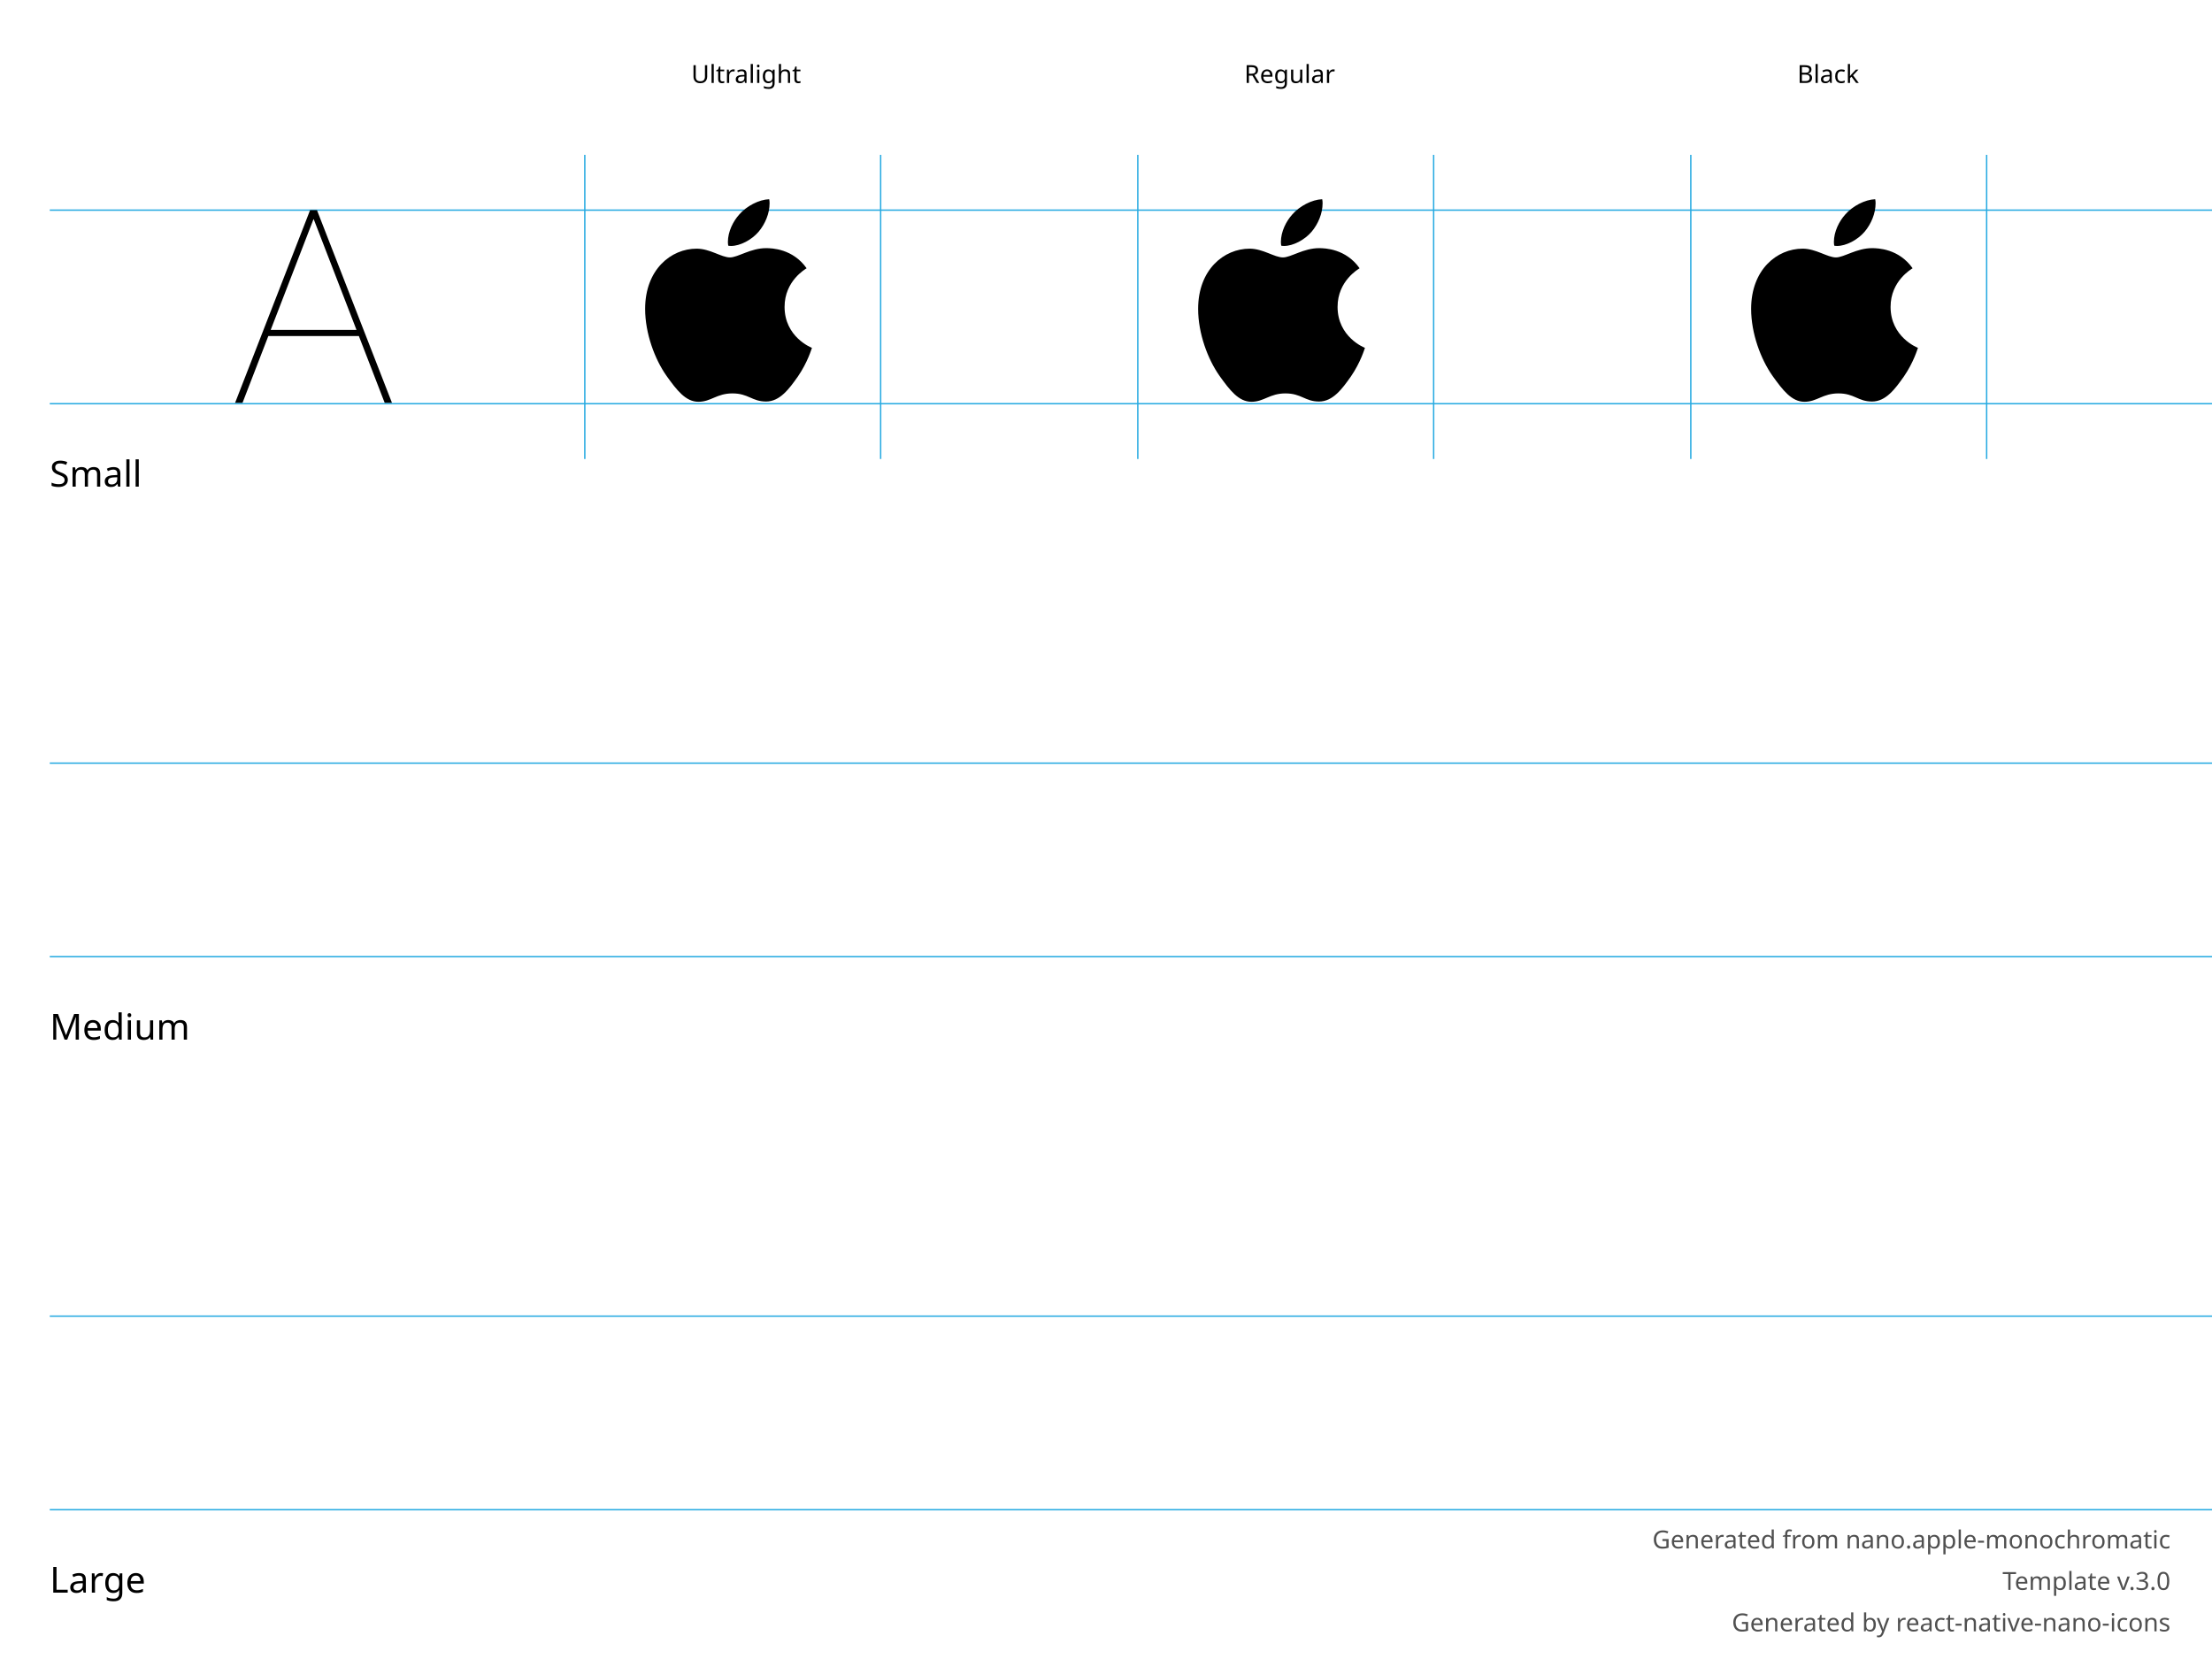
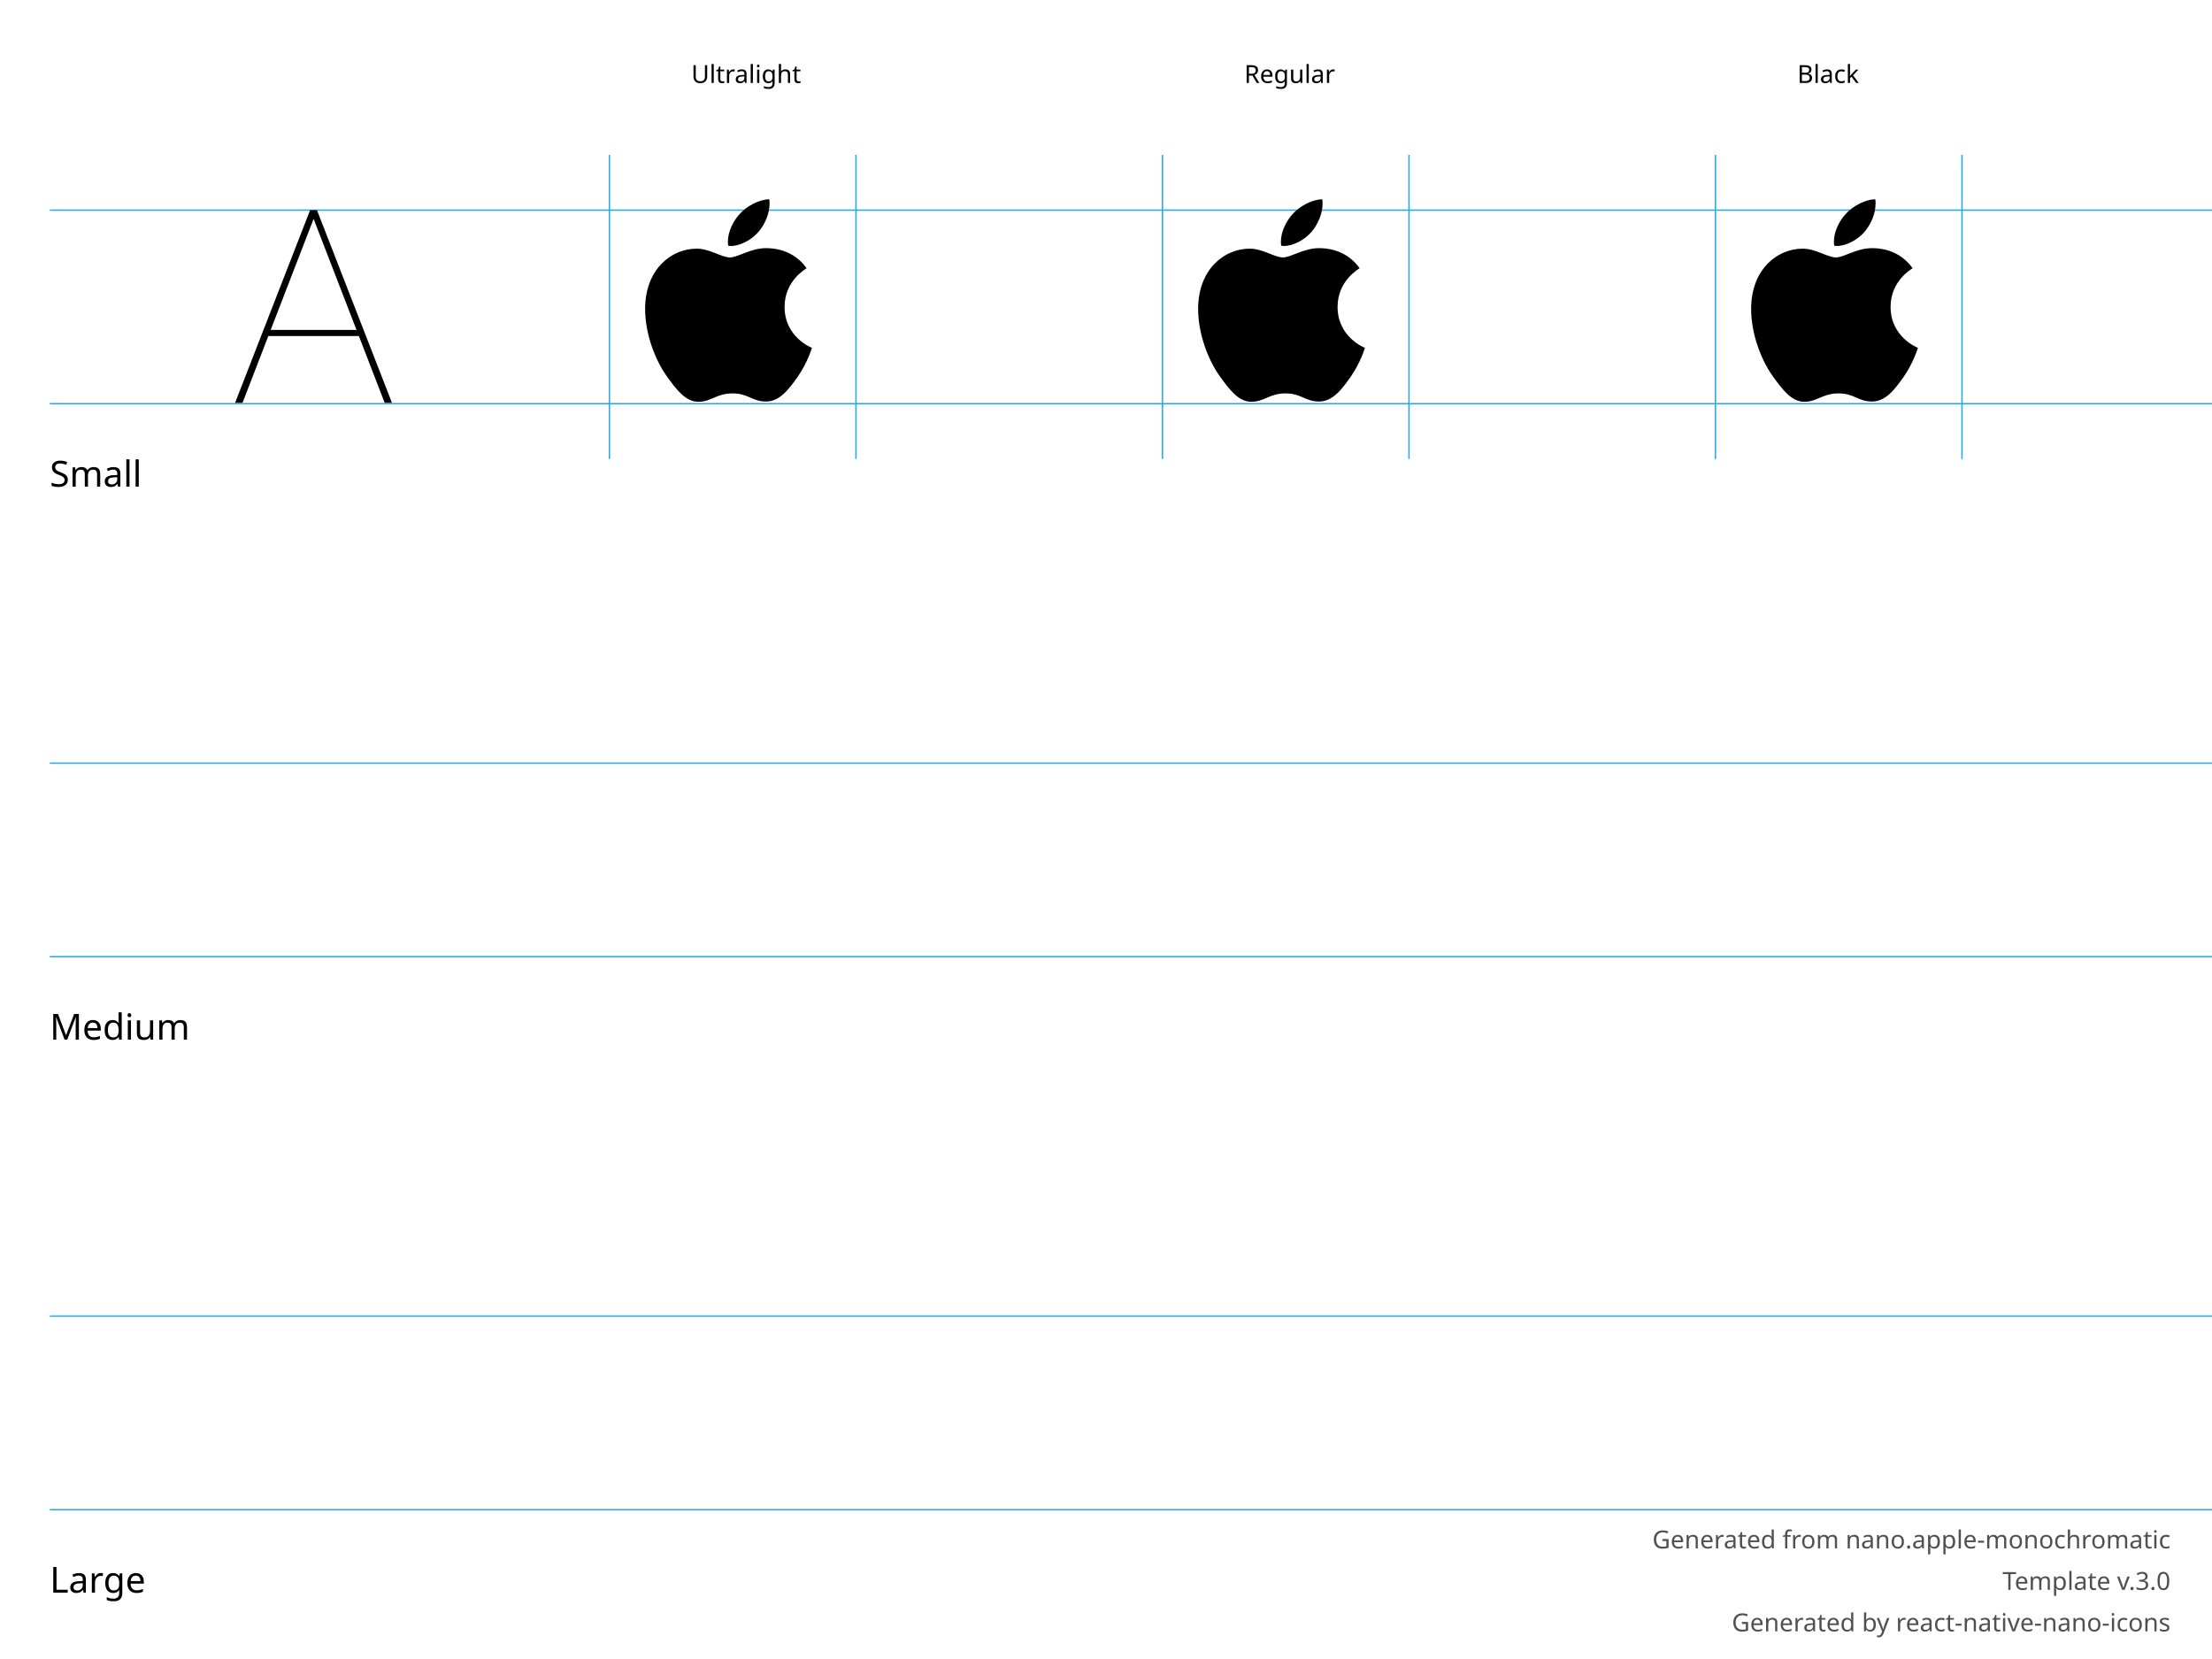
<svg xmlns="http://www.w3.org/2000/svg" width="800" height="600" version="1.1">
  <style>
    .monochrome-0 {fill:#000000}
    .multicolor-0:custom {fill:#000000}
  </style>
  <g id="Notes" font-family="'LucidaGrande', 'Lucida Grande', sans-serif" font-weight="500" font-size="13px">
    <rect x="0" y="0" width="800" height="600" fill="white" />
    <g font-weight="500" font-size="13px">
      <text x="18px" y="176px">Small</text>
      <text x="18px" y="376px">Medium</text>
      <text x="18px" y="576px">Large</text>
    </g>
    <g font-weight="300" font-size="9px">
      <text x="250px" y="30px">Ultralight</text>
      <text x="450px" y="30px">Regular</text>
      <text x="650px" y="30px">Black</text>
      <text id="descriptive-name" fill="#505050" x="785.0" y="560.0" text-anchor="end">Generated from nano.apple-monochromatic</text>
      <text id="template-version" fill="#505050" x="785.0" y="575.0" text-anchor="end">Template v.3.0</text>
      <text fill="#505050" x="785.0" y="590.0" text-anchor="end">Generated by react-native-nano-icons</text>
    </g>
  </g>
  <g id="Guides" stroke="rgb(39,170,225)" stroke-width="0.5px">
    <path id="Capline-S" d="M18,76 l800,0" />
    <path id="H-reference" d="M85,145.755 L87.685,145.755 L113.369,79.287 L114.052,79.287 L114.052,76 L112.148,76 L85,145.755 Z M95.693,121.536 L130.996,121.536 L130.263,119.313 L96.474,119.313 L95.693,121.536 Z M139.15,145.755 L141.787,145.755 L114.638,76 L113.466,76 L113.466,79.287 L139.15,145.755 Z" stroke="none" />
    <path id="Baseline-S" d="M18,146 l800,0" />
-     <path id="left-margin-Ultralight-S" d="M211.5,56 l0,110" />
-     <path id="right-margin-Ultralight-S" d="M318.5,56 l0,110" />
-     <path id="left-margin-Regular-S" d="M411.5,56 l0,110" />
-     <path id="right-margin-Regular-S" d="M518.5,56 l0,110" />
-     <path id="left-margin-Black-S" d="M611.5,56 l0,110" />
-     <path id="right-margin-Black-S" d="M718.5,56 l0,110" />
+     <path id="left-margin-Ultralight-S" d="M220.417,56 l0,110" />
+     <path id="right-margin-Ultralight-S" d="M309.583,56 l0,110" />
+     <path id="left-margin-Regular-S" d="M420.417,56 l0,110" />
+     <path id="right-margin-Regular-S" d="M509.583,56 l0,110" />
+     <path id="left-margin-Black-S" d="M620.417,56 l0,110" />
+     <path id="right-margin-Black-S" d="M709.583,56 l0,110" />
    <path id="Capline-M" d="M18,276 l800,0" />
    <path id="Baseline-M" d="M18,346 l800,0" />
    <path id="Capline-L" d="M18,476 l800,0" />
    <path id="Baseline-L" d="M18,546 l800,0" />
  </g>
  <g id="Symbols">
    <g id="Ultralight-S" transform="matrix(0.101,0,0,0.101,211.5,59.121)">
      <path class="monochrome-0 multicolor-0:custom" d="M523.571,295.385 C556.704,295.385 598.24,273.252 622.973,243.74 C645.373,216.995 661.706,179.645 661.706,142.295 C661.706,137.223 661.239,132.151 660.304,128.001 C623.44,129.384 579.104,152.44 552.506,183.335 C531.504,206.852 512.372,243.741 512.372,281.553 C512.372,287.086 513.306,292.62 513.774,294.464 C516.107,294.925 519.841,295.386 523.572,295.386 Z M406.906,853.334 C452.173,853.334 472.24,823.36 528.704,823.36 C586.106,823.36 598.704,852.41 649.104,852.41 C698.573,852.41 731.706,807.223 762.973,762.954 C797.971,712.234 812.439,662.432 813.373,660.125 C810.106,659.203 715.373,620.931 715.373,513.491 C715.373,420.345 790.039,378.384 794.24,375.158 C744.771,305.068 669.638,303.223 649.104,303.223 C593.571,303.223 548.304,336.422 519.84,336.422 C489.04,336.422 448.438,305.068 400.371,305.068 C308.905,305.068 216.038,379.769 216.038,520.87 C216.038,608.48 250.571,701.164 293.038,761.11 C329.44,811.833 361.171,853.334 406.905,853.334 Z" />
    </g>
    <g id="Regular-S" transform="matrix(0.101,0,0,0.101,411.5,59.121)">
      <path class="monochrome-0 multicolor-0:custom" d="M523.571,295.385 C556.704,295.385 598.24,273.252 622.973,243.74 C645.373,216.995 661.706,179.645 661.706,142.295 C661.706,137.223 661.239,132.151 660.304,128.001 C623.44,129.384 579.104,152.44 552.506,183.335 C531.504,206.852 512.372,243.741 512.372,281.553 C512.372,287.086 513.306,292.62 513.774,294.464 C516.107,294.925 519.841,295.386 523.572,295.386 Z M406.906,853.334 C452.173,853.334 472.24,823.36 528.704,823.36 C586.106,823.36 598.704,852.41 649.104,852.41 C698.573,852.41 731.706,807.223 762.973,762.954 C797.971,712.234 812.439,662.432 813.373,660.125 C810.106,659.203 715.373,620.931 715.373,513.491 C715.373,420.345 790.039,378.384 794.24,375.158 C744.771,305.068 669.638,303.223 649.104,303.223 C593.571,303.223 548.304,336.422 519.84,336.422 C489.04,336.422 448.438,305.068 400.371,305.068 C308.905,305.068 216.038,379.769 216.038,520.87 C216.038,608.48 250.571,701.164 293.038,761.11 C329.44,811.833 361.171,853.334 406.905,853.334 Z" />
    </g>
    <g id="Black-S" transform="matrix(0.101,0,0,0.101,611.5,59.121)">
      <path class="monochrome-0 multicolor-0:custom" d="M523.571,295.385 C556.704,295.385 598.24,273.252 622.973,243.74 C645.373,216.995 661.706,179.645 661.706,142.295 C661.706,137.223 661.239,132.151 660.304,128.001 C623.44,129.384 579.104,152.44 552.506,183.335 C531.504,206.852 512.372,243.741 512.372,281.553 C512.372,287.086 513.306,292.62 513.774,294.464 C516.107,294.925 519.841,295.386 523.572,295.386 Z M406.906,853.334 C452.173,853.334 472.24,823.36 528.704,823.36 C586.106,823.36 598.704,852.41 649.104,852.41 C698.573,852.41 731.706,807.223 762.973,762.954 C797.971,712.234 812.439,662.432 813.373,660.125 C810.106,659.203 715.373,620.931 715.373,513.491 C715.373,420.345 790.039,378.384 794.24,375.158 C744.771,305.068 669.638,303.223 649.104,303.223 C593.571,303.223 548.304,336.422 519.84,336.422 C489.04,336.422 448.438,305.068 400.371,305.068 C308.905,305.068 216.038,379.769 216.038,520.87 C216.038,608.48 250.571,701.164 293.038,761.11 C329.44,811.833 361.171,853.334 406.905,853.334 Z" />
    </g>
  </g>
</svg>
